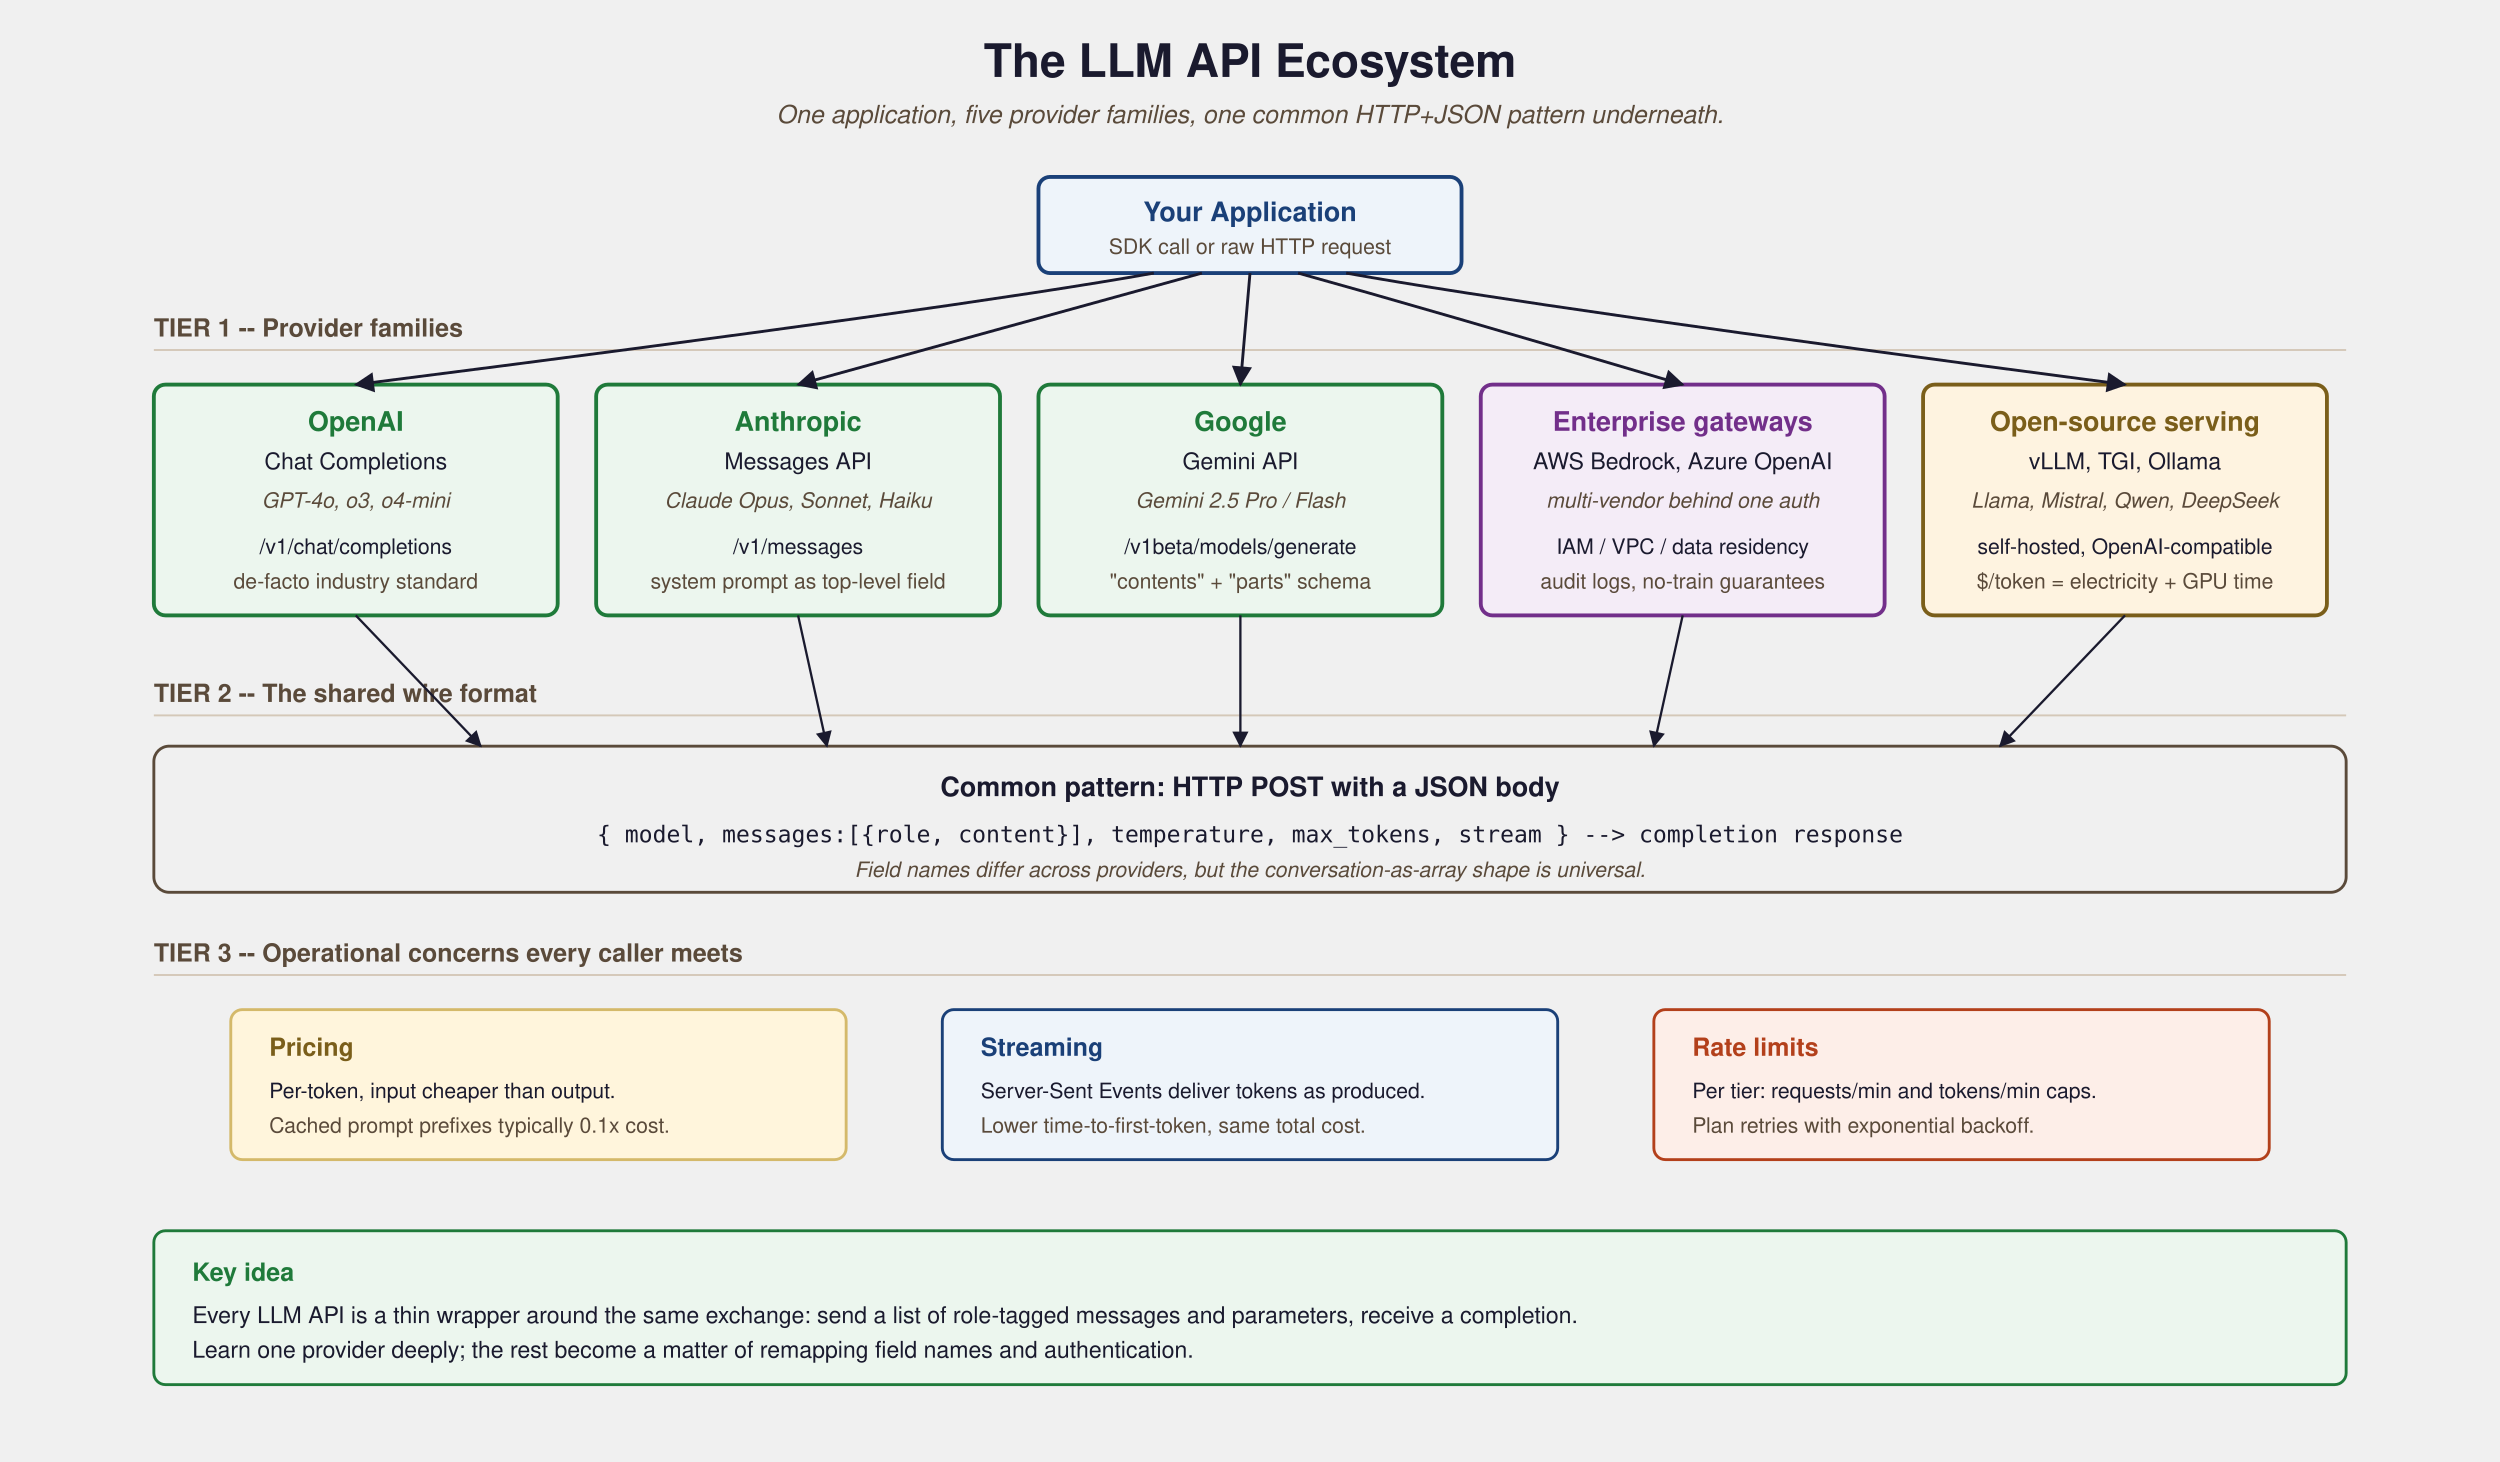
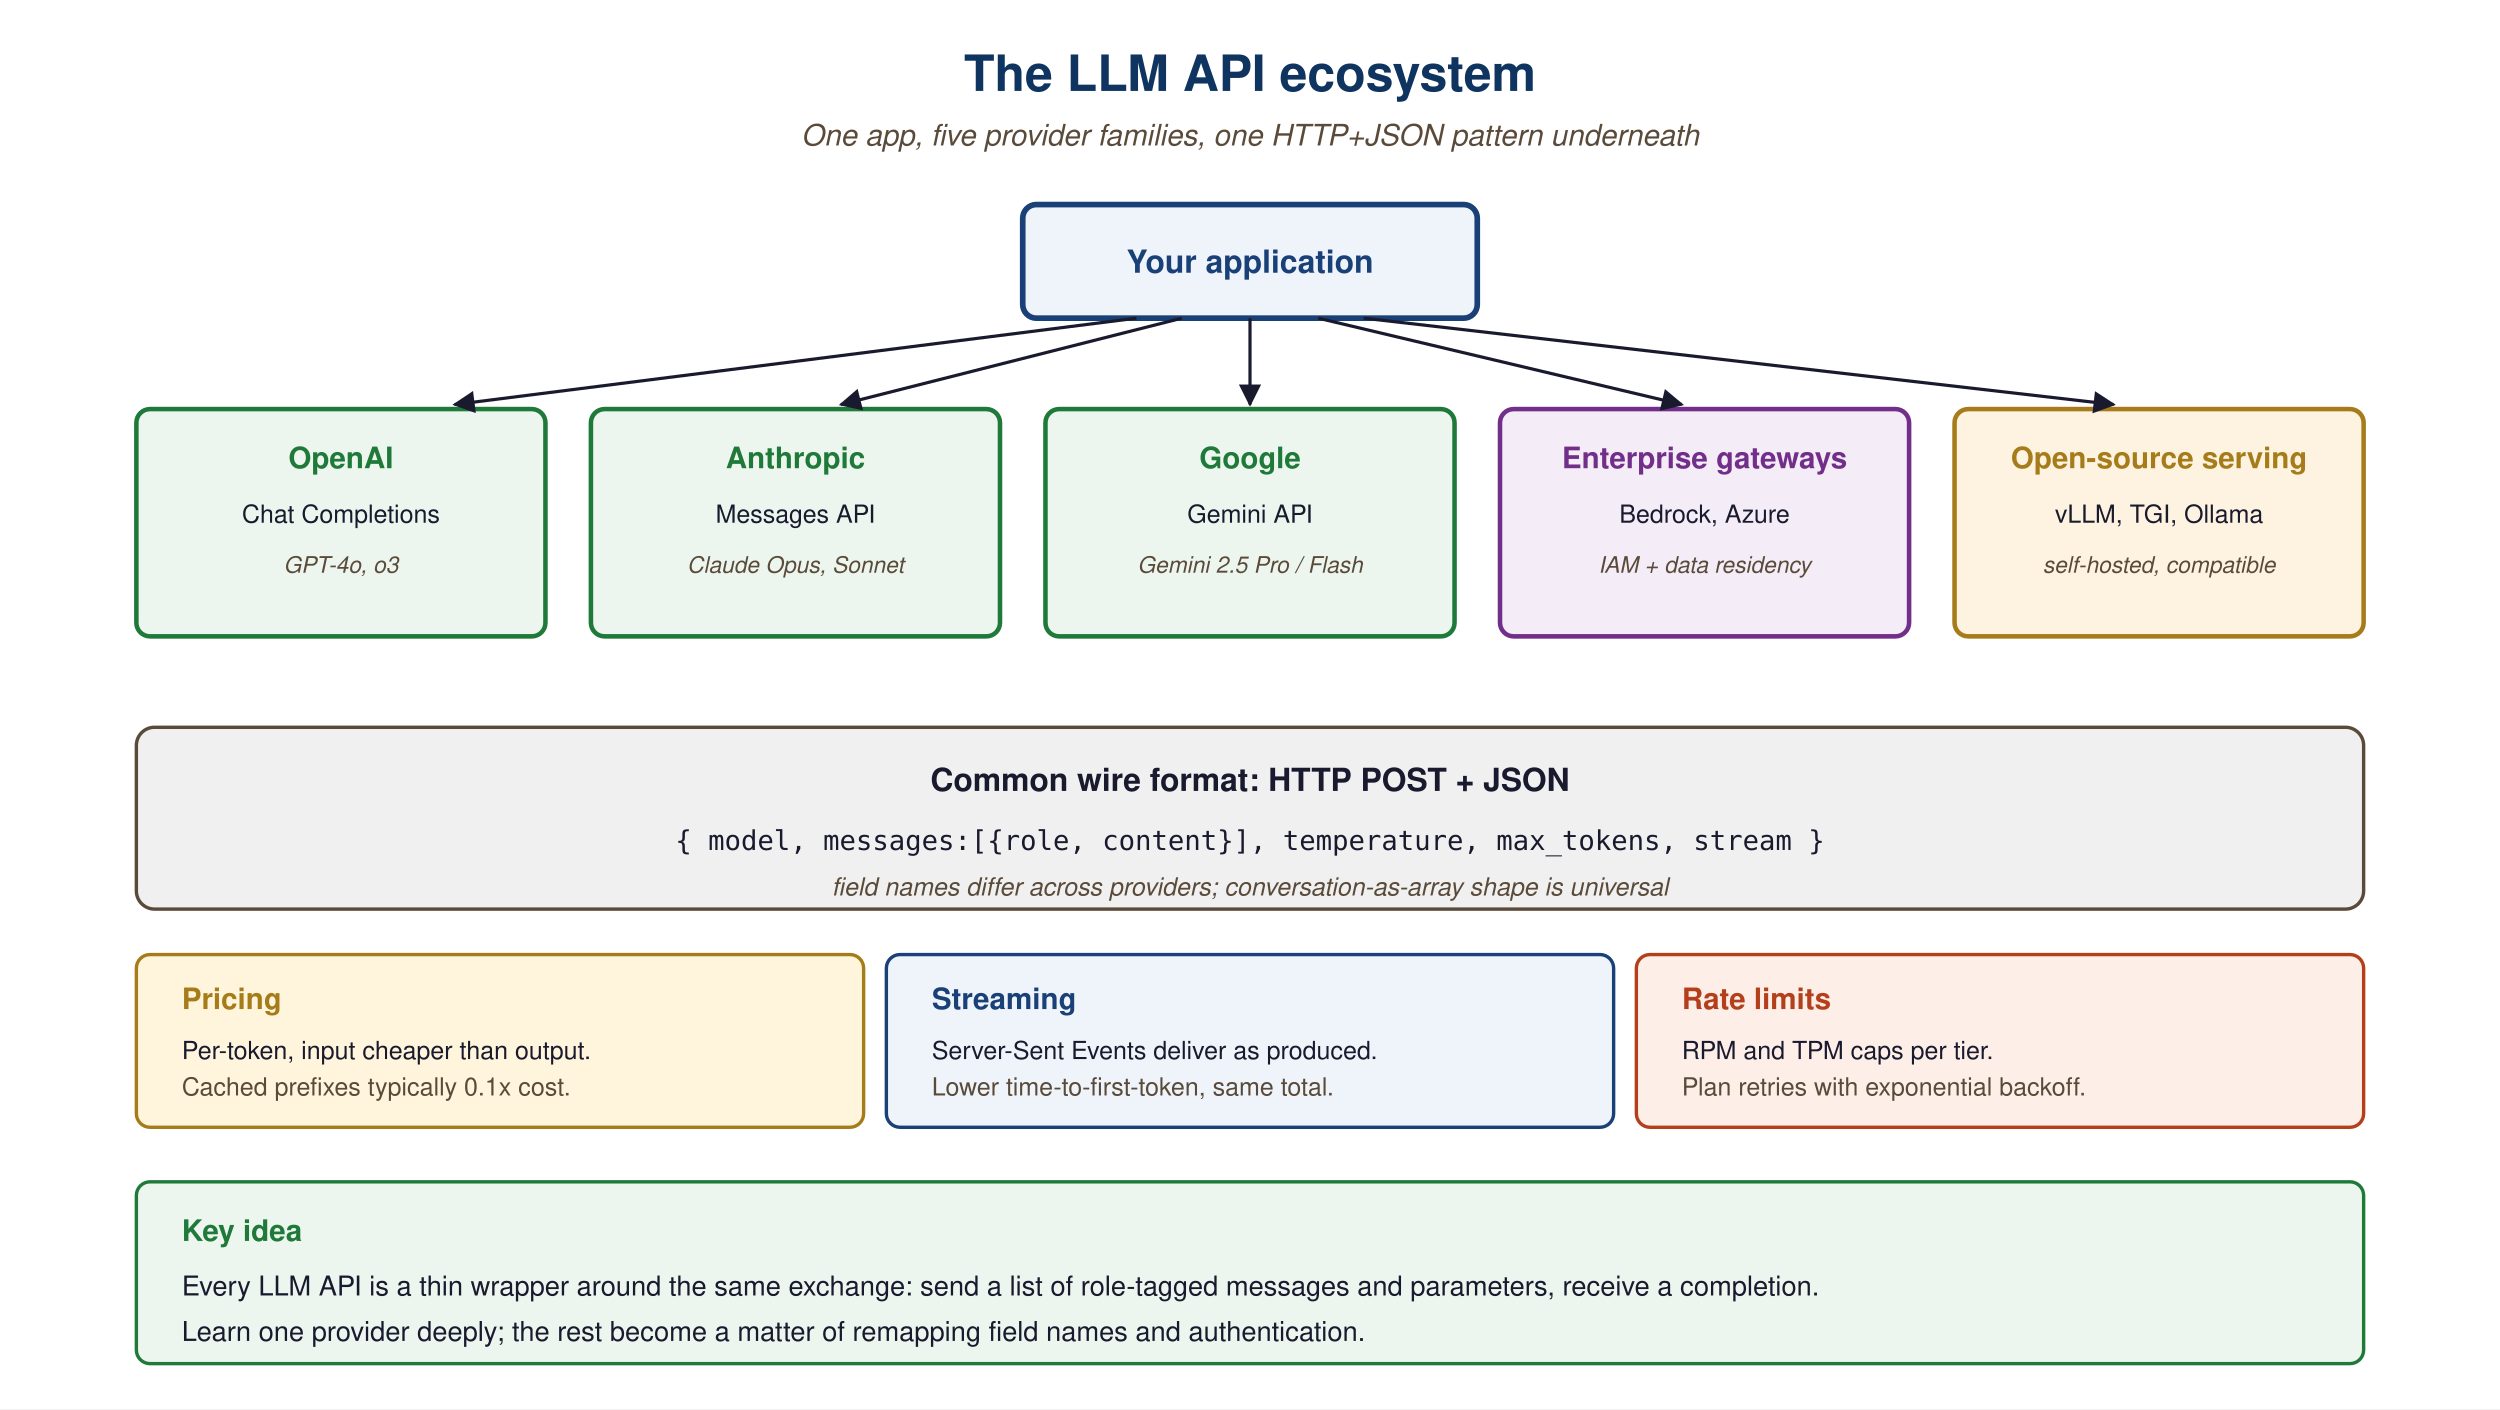
- <svg xmlns="http://www.w3.org/2000/svg" viewBox="0 0 1300 760" font-family="Helvetica, Arial, sans-serif">
+ <svg xmlns="http://www.w3.org/2000/svg" viewBox="0 0 1100 620" font-family="Helvetica, Arial, sans-serif">
+   <rect width="1100" height="620" fill="#ffffff" />
  <defs>
    <marker id="arr" viewBox="0 0 10 10" refX="9" refY="5" markerWidth="7" markerHeight="7" orient="auto-start-reverse">
      <path d="M 0 0 L 10 5 L 0 10 z" fill="#1a1a2e" />
    </marker>
  </defs>
-   <text x="650" y="40" font-size="24" font-weight="600" text-anchor="middle" fill="#1a1a2e">The LLM API Ecosystem</text>
-   <text x="650" y="64" font-size="13" text-anchor="middle" fill="#5a4a3a" font-style="italic">One application, five provider families, one common HTTP+JSON pattern underneath.</text>
-   <g>
-     <rect x="540" y="92" width="220" height="50" rx="6" fill="#eef4fa" stroke="#1a4078" stroke-width="2" />
-     <text x="650" y="115" font-size="14" font-weight="700" text-anchor="middle" fill="#1a4078">Your Application</text>
-     <text x="650" y="132" font-size="11" text-anchor="middle" fill="#5a4a3a">SDK call or raw HTTP request</text>
+   <text x="550" y="40" font-size="22" font-weight="700" text-anchor="middle" fill="#0f3460">The LLM API ecosystem</text>
+   <text x="550" y="64" font-size="13" font-style="italic" text-anchor="middle" fill="#5a4a3a">One app, five provider families, one HTTP+JSON pattern underneath</text>
+   <g transform="translate(450, 90)">
+     <rect width="200" height="50" rx="6" fill="#eef4fa" stroke="#1a4078" stroke-width="2.5" />
+     <text x="100" y="30" font-size="14" font-weight="700" text-anchor="middle" fill="#1a4078">Your application</text>
  </g>
-   <text x="80" y="175" font-size="13" font-weight="700" fill="#5a4a3a">TIER 1 -- Provider families</text>
-   <line x1="80" y1="182" x2="1220" y2="182" stroke="#d4c8b8" stroke-width="1" />
-   <g font-family="Helvetica, Arial, sans-serif">
-     <g transform="translate(80,200)">
-       <rect width="210" height="120" rx="6" fill="#ecf6ee" stroke="#1f7a3a" stroke-width="2" />
-       <text x="105" y="24" font-size="14" font-weight="700" text-anchor="middle" fill="#1f7a3a">OpenAI</text>
-       <text x="105" y="44" font-size="12" text-anchor="middle" fill="#1a1a2e">Chat Completions</text>
-       <text x="105" y="64" font-size="11" text-anchor="middle" fill="#5a4a3a" font-style="italic">GPT-4o, o3, o4-mini</text>
-       <text x="105" y="88" font-size="11" text-anchor="middle" fill="#1a1a2e">/v1/chat/completions</text>
-       <text x="105" y="106" font-size="11" text-anchor="middle" fill="#5a4a3a">de-facto industry standard</text>
-     </g>
-     <g transform="translate(310,200)">
-       <rect width="210" height="120" rx="6" fill="#ecf6ee" stroke="#1f7a3a" stroke-width="2" />
-       <text x="105" y="24" font-size="14" font-weight="700" text-anchor="middle" fill="#1f7a3a">Anthropic</text>
-       <text x="105" y="44" font-size="12" text-anchor="middle" fill="#1a1a2e">Messages API</text>
-       <text x="105" y="64" font-size="11" text-anchor="middle" fill="#5a4a3a" font-style="italic">Claude Opus, Sonnet, Haiku</text>
-       <text x="105" y="88" font-size="11" text-anchor="middle" fill="#1a1a2e">/v1/messages</text>
-       <text x="105" y="106" font-size="11" text-anchor="middle" fill="#5a4a3a">system prompt as top-level field</text>
-     </g>
-     <g transform="translate(540,200)">
-       <rect width="210" height="120" rx="6" fill="#ecf6ee" stroke="#1f7a3a" stroke-width="2" />
-       <text x="105" y="24" font-size="14" font-weight="700" text-anchor="middle" fill="#1f7a3a">Google</text>
-       <text x="105" y="44" font-size="12" text-anchor="middle" fill="#1a1a2e">Gemini API</text>
-       <text x="105" y="64" font-size="11" text-anchor="middle" fill="#5a4a3a" font-style="italic">Gemini 2.5 Pro / Flash</text>
-       <text x="105" y="88" font-size="11" text-anchor="middle" fill="#1a1a2e">/v1beta/models/generate</text>
-       <text x="105" y="106" font-size="11" text-anchor="middle" fill="#5a4a3a">"contents" + "parts" schema</text>
-     </g>
-     <g transform="translate(770,200)">
-       <rect width="210" height="120" rx="6" fill="#f4ecf7" stroke="#722f8a" stroke-width="2" />
-       <text x="105" y="24" font-size="14" font-weight="700" text-anchor="middle" fill="#722f8a">Enterprise gateways</text>
-       <text x="105" y="44" font-size="12" text-anchor="middle" fill="#1a1a2e">AWS Bedrock, Azure OpenAI</text>
-       <text x="105" y="64" font-size="11" text-anchor="middle" fill="#5a4a3a" font-style="italic">multi-vendor behind one auth</text>
-       <text x="105" y="88" font-size="11" text-anchor="middle" fill="#1a1a2e">IAM / VPC / data residency</text>
-       <text x="105" y="106" font-size="11" text-anchor="middle" fill="#5a4a3a">audit logs, no-train guarantees</text>
-     </g>
-     <g transform="translate(1000,200)">
-       <rect width="210" height="120" rx="6" fill="#fef3e0" stroke="#7a5e1a" stroke-width="2" />
-       <text x="105" y="24" font-size="14" font-weight="700" text-anchor="middle" fill="#7a5e1a">Open-source serving</text>
-       <text x="105" y="44" font-size="12" text-anchor="middle" fill="#1a1a2e">vLLM, TGI, Ollama</text>
-       <text x="105" y="64" font-size="11" text-anchor="middle" fill="#5a4a3a" font-style="italic">Llama, Mistral, Qwen, DeepSeek</text>
-       <text x="105" y="88" font-size="11" text-anchor="middle" fill="#1a1a2e">self-hosted, OpenAI-compatible</text>
-       <text x="105" y="106" font-size="11" text-anchor="middle" fill="#5a4a3a">$/token = electricity + GPU time</text>
-     </g>
+   <g transform="translate(60, 180)">
+     <rect width="180" height="100" rx="6" fill="#ecf6ee" stroke="#1f7a3a" stroke-width="2" />
+     <text x="90" y="26" font-size="13" font-weight="700" text-anchor="middle" fill="#1f7a3a">OpenAI</text>
+     <text x="90" y="50" font-size="11" text-anchor="middle" fill="#1a1a2e">Chat Completions</text>
+     <text x="90" y="72" font-size="10" font-style="italic" text-anchor="middle" fill="#5a4a3a">GPT-4o, o3</text>
  </g>
-   <g stroke="#1a1a2e" stroke-width="1.5" fill="none" marker-end="url(#arr)">
-     <path d="M 600 142 Q 500 160 185 200" />
-     <path d="M 625 142 Q 560 160 415 200" />
-     <path d="M 650 142 L 645 200" />
-     <path d="M 675 142 Q 740 160 875 200" />
-     <path d="M 700 142 Q 800 160 1105 200" />
+   <g transform="translate(260, 180)">
+     <rect width="180" height="100" rx="6" fill="#ecf6ee" stroke="#1f7a3a" stroke-width="2" />
+     <text x="90" y="26" font-size="13" font-weight="700" text-anchor="middle" fill="#1f7a3a">Anthropic</text>
+     <text x="90" y="50" font-size="11" text-anchor="middle" fill="#1a1a2e">Messages API</text>
+     <text x="90" y="72" font-size="10" font-style="italic" text-anchor="middle" fill="#5a4a3a">Claude Opus, Sonnet</text>
  </g>
-   <text x="80" y="365" font-size="13" font-weight="700" fill="#5a4a3a">TIER 2 -- The shared wire format</text>
-   <line x1="80" y1="372" x2="1220" y2="372" stroke="#d4c8b8" stroke-width="1" />
-   <g transform="translate(80,388)">
-     <rect width="1140" height="76" rx="8" fill="#f0f0f0" stroke="#5a4a3a" stroke-width="1.5" />
-     <text x="570" y="26" font-size="14" font-weight="700" text-anchor="middle" fill="#1a1a2e">Common pattern: HTTP POST with a JSON body</text>
-     <text x="570" y="50" font-size="12" text-anchor="middle" fill="#1a1a2e" font-family="Consolas, monospace">{ model, messages:[{role, content}], temperature, max_tokens, stream }  --&gt;  completion response</text>
-     <text x="570" y="68" font-size="11" text-anchor="middle" fill="#5a4a3a" font-style="italic">Field names differ across providers, but the conversation-as-array shape is universal.</text>
+   <g transform="translate(460, 180)">
+     <rect width="180" height="100" rx="6" fill="#ecf6ee" stroke="#1f7a3a" stroke-width="2" />
+     <text x="90" y="26" font-size="13" font-weight="700" text-anchor="middle" fill="#1f7a3a">Google</text>
+     <text x="90" y="50" font-size="11" text-anchor="middle" fill="#1a1a2e">Gemini API</text>
+     <text x="90" y="72" font-size="10" font-style="italic" text-anchor="middle" fill="#5a4a3a">Gemini 2.5 Pro / Flash</text>
  </g>
-   <g stroke="#1a1a2e" stroke-width="1.2" fill="none" marker-end="url(#arr)">
-     <path d="M 185 320 L 250 388" />
-     <path d="M 415 320 L 430 388" />
-     <path d="M 645 320 L 645 388" />
-     <path d="M 875 320 L 860 388" />
-     <path d="M 1105 320 L 1040 388" />
+   <g transform="translate(660, 180)">
+     <rect width="180" height="100" rx="6" fill="#f4ecf7" stroke="#722f8a" stroke-width="2" />
+     <text x="90" y="26" font-size="13" font-weight="700" text-anchor="middle" fill="#722f8a">Enterprise gateways</text>
+     <text x="90" y="50" font-size="11" text-anchor="middle" fill="#1a1a2e">Bedrock, Azure</text>
+     <text x="90" y="72" font-size="10" font-style="italic" text-anchor="middle" fill="#5a4a3a">IAM + data residency</text>
  </g>
-   <text x="80" y="500" font-size="13" font-weight="700" fill="#5a4a3a">TIER 3 -- Operational concerns every caller meets</text>
-   <line x1="80" y1="507" x2="1220" y2="507" stroke="#d4c8b8" stroke-width="1" />
-   <g>
-     <g transform="translate(120,525)">
-       <rect width="320" height="78" rx="6" fill="#fff5dc" stroke="#d4b96a" stroke-width="1.5" />
-       <text x="20" y="24" font-size="13" font-weight="700" fill="#7a5e1a">Pricing</text>
-       <text x="20" y="46" font-size="11" fill="#1a1a2e">Per-token, input cheaper than output.</text>
-       <text x="20" y="64" font-size="11" fill="#5a4a3a">Cached prompt prefixes typically 0.1x cost.</text>
-     </g>
-     <g transform="translate(490,525)">
-       <rect width="320" height="78" rx="6" fill="#eef4fa" stroke="#1a4078" stroke-width="1.5" />
-       <text x="20" y="24" font-size="13" font-weight="700" fill="#1a4078">Streaming</text>
-       <text x="20" y="46" font-size="11" fill="#1a1a2e">Server-Sent Events deliver tokens as produced.</text>
-       <text x="20" y="64" font-size="11" fill="#5a4a3a">Lower time-to-first-token, same total cost.</text>
-     </g>
-     <g transform="translate(860,525)">
-       <rect width="320" height="78" rx="6" fill="#fdeee8" stroke="#b3401b" stroke-width="1.5" />
-       <text x="20" y="24" font-size="13" font-weight="700" fill="#b3401b">Rate limits</text>
-       <text x="20" y="46" font-size="11" fill="#1a1a2e">Per tier: requests/min and tokens/min caps.</text>
-       <text x="20" y="64" font-size="11" fill="#5a4a3a">Plan retries with exponential backoff.</text>
-     </g>
+   <g transform="translate(860, 180)">
+     <rect width="180" height="100" rx="6" fill="#fef3e0" stroke="#a67c1a" stroke-width="2" />
+     <text x="90" y="26" font-size="13" font-weight="700" text-anchor="middle" fill="#a67c1a">Open-source serving</text>
+     <text x="90" y="50" font-size="11" text-anchor="middle" fill="#1a1a2e">vLLM, TGI, Ollama</text>
+     <text x="90" y="72" font-size="10" font-style="italic" text-anchor="middle" fill="#5a4a3a">self-hosted, compatible</text>
  </g>
-   <g transform="translate(80,640)">
-     <rect width="1140" height="80" rx="6" fill="#ecf6ee" stroke="#1f7a3a" stroke-width="1.5" />
+   <g stroke="#1a1a2e" stroke-width="1.4" fill="none" marker-end="url(#arr)">
+     <line x1="500" y1="140" x2="200" y2="178" />
+     <line x1="520" y1="140" x2="370" y2="178" />
+     <line x1="550" y1="140" x2="550" y2="178" />
+     <line x1="580" y1="140" x2="740" y2="178" />
+     <line x1="600" y1="140" x2="930" y2="178" />
+   </g>
+   <g transform="translate(60, 320)">
+     <rect width="980" height="80" rx="8" fill="#f0f0f0" stroke="#5a4a3a" stroke-width="1.5" />
+     <text x="490" y="28" font-size="14" font-weight="700" text-anchor="middle" fill="#1a1a2e">Common wire format: HTTP POST + JSON</text>
+     <text x="490" y="54" font-size="12" text-anchor="middle" fill="#1a1a2e" font-family="Consolas, monospace">{ model, messages:[{role, content}], temperature, max_tokens, stream }</text>
+     <text x="490" y="74" font-size="11" font-style="italic" text-anchor="middle" fill="#5a4a3a">field names differ across providers; conversation-as-array shape is universal</text>
+   </g>
+   <g transform="translate(60, 420)">
+     <rect width="320" height="76" rx="6" fill="#fff5dc" stroke="#a67c1a" stroke-width="1.5" />
+     <text x="20" y="24" font-size="13" font-weight="700" fill="#a67c1a">Pricing</text>
+     <text x="20" y="46" font-size="11" fill="#1a1a2e">Per-token, input cheaper than output.</text>
+     <text x="20" y="62" font-size="11" fill="#5a4a3a">Cached prefixes typically 0.1x cost.</text>
+   </g>
+   <g transform="translate(390, 420)">
+     <rect width="320" height="76" rx="6" fill="#eef4fa" stroke="#1a4078" stroke-width="1.5" />
+     <text x="20" y="24" font-size="13" font-weight="700" fill="#1a4078">Streaming</text>
+     <text x="20" y="46" font-size="11" fill="#1a1a2e">Server-Sent Events deliver as produced.</text>
+     <text x="20" y="62" font-size="11" fill="#5a4a3a">Lower time-to-first-token, same total.</text>
+   </g>
+   <g transform="translate(720, 420)">
+     <rect width="320" height="76" rx="6" fill="#fdeee8" stroke="#b3401b" stroke-width="1.5" />
+     <text x="20" y="24" font-size="13" font-weight="700" fill="#b3401b">Rate limits</text>
+     <text x="20" y="46" font-size="11" fill="#1a1a2e">RPM and TPM caps per tier.</text>
+     <text x="20" y="62" font-size="11" fill="#5a4a3a">Plan retries with exponential backoff.</text>
+   </g>
+   <g transform="translate(60, 520)">
+     <rect width="980" height="80" rx="6" fill="#ecf6ee" stroke="#1f7a3a" stroke-width="1.5" />
    <text x="20" y="26" font-size="13" font-weight="700" fill="#1f7a3a">Key idea</text>
-     <text x="20" y="48" font-size="12" fill="#1a1a2e">Every LLM API is a thin wrapper around the same exchange: send a list of role-tagged messages and parameters, receive a completion.</text>
-     <text x="20" y="66" font-size="12" fill="#1a1a2e">Learn one provider deeply; the rest become a matter of remapping field names and authentication.</text>
+     <text x="20" y="50" font-size="12" fill="#1a1a2e">Every LLM API is a thin wrapper around the same exchange: send a list of role-tagged messages and parameters, receive a completion.</text>
+     <text x="20" y="70" font-size="12" fill="#1a1a2e">Learn one provider deeply; the rest become a matter of remapping field names and authentication.</text>
  </g>
</svg>
